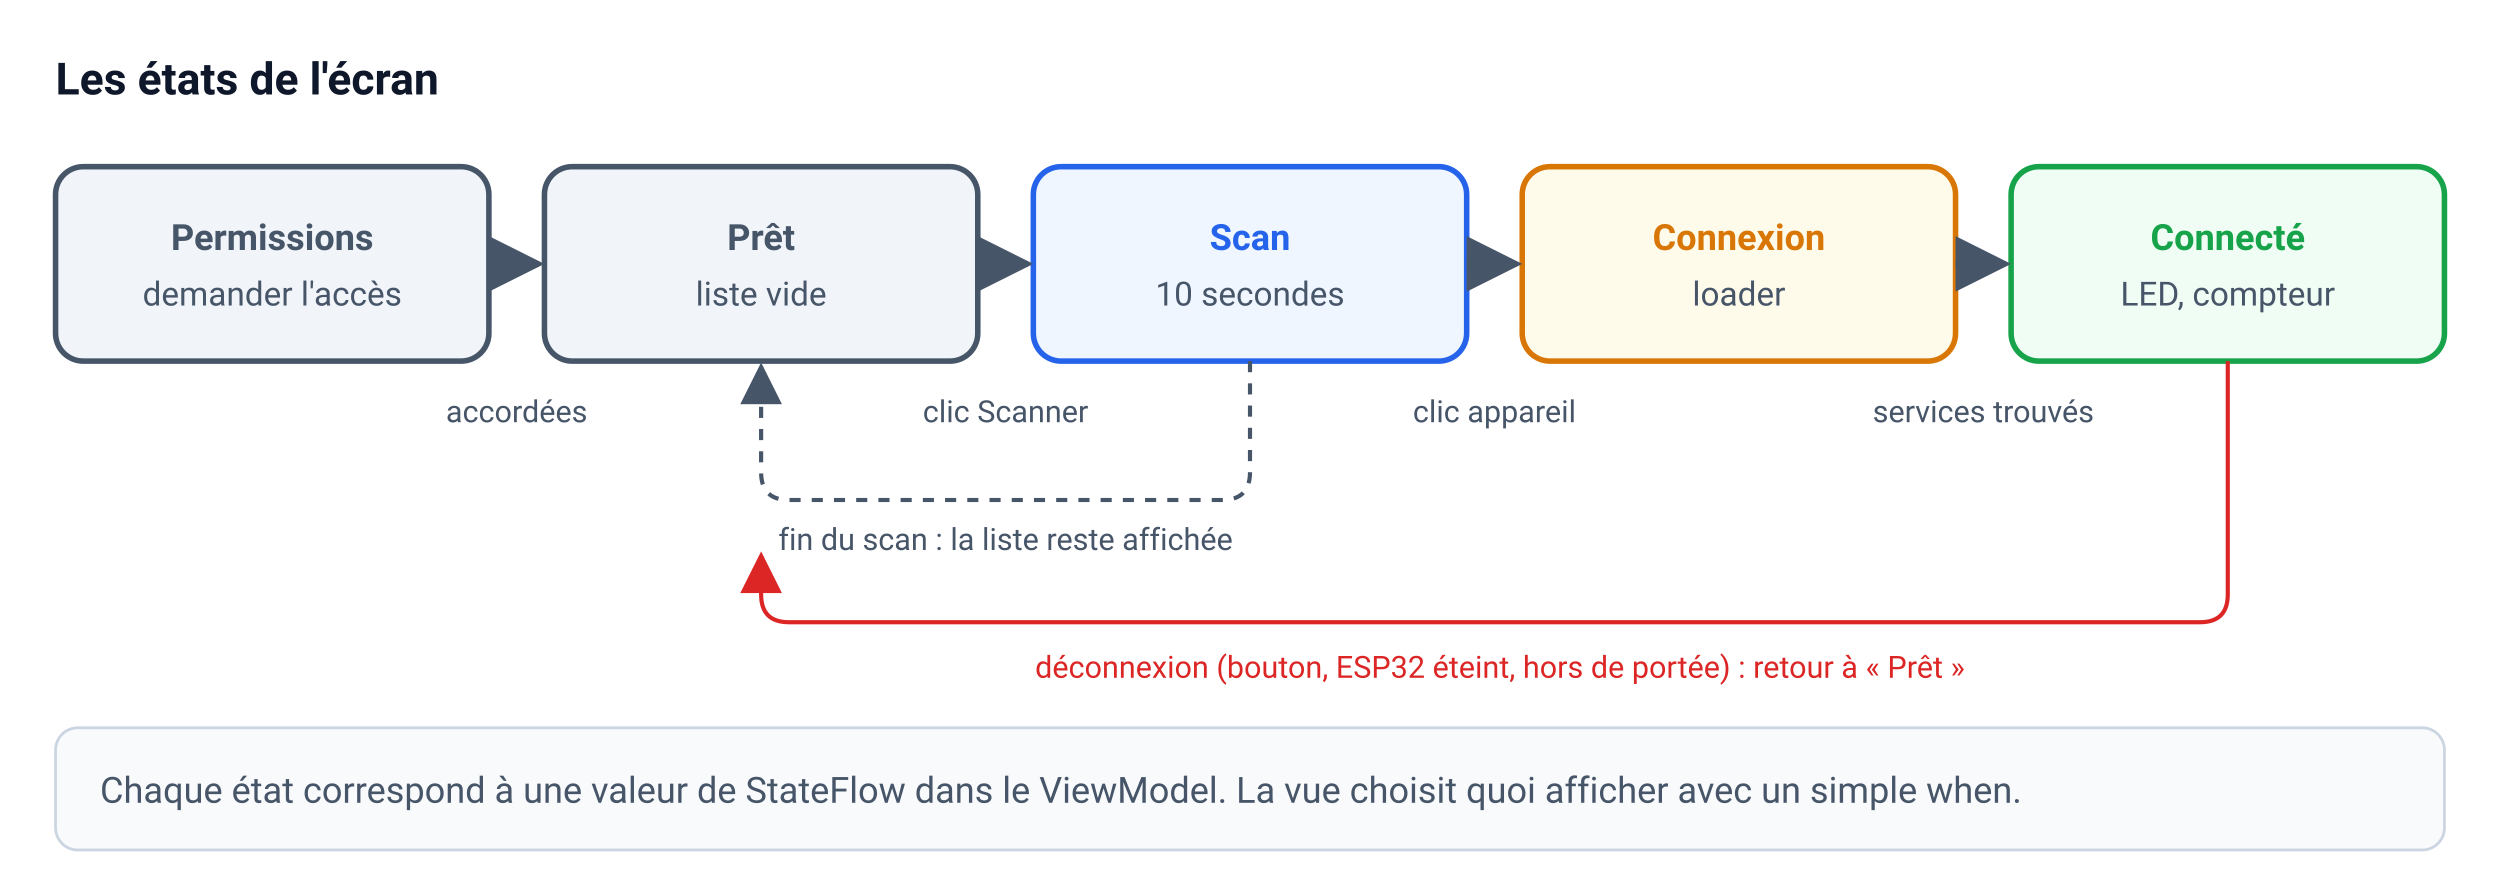
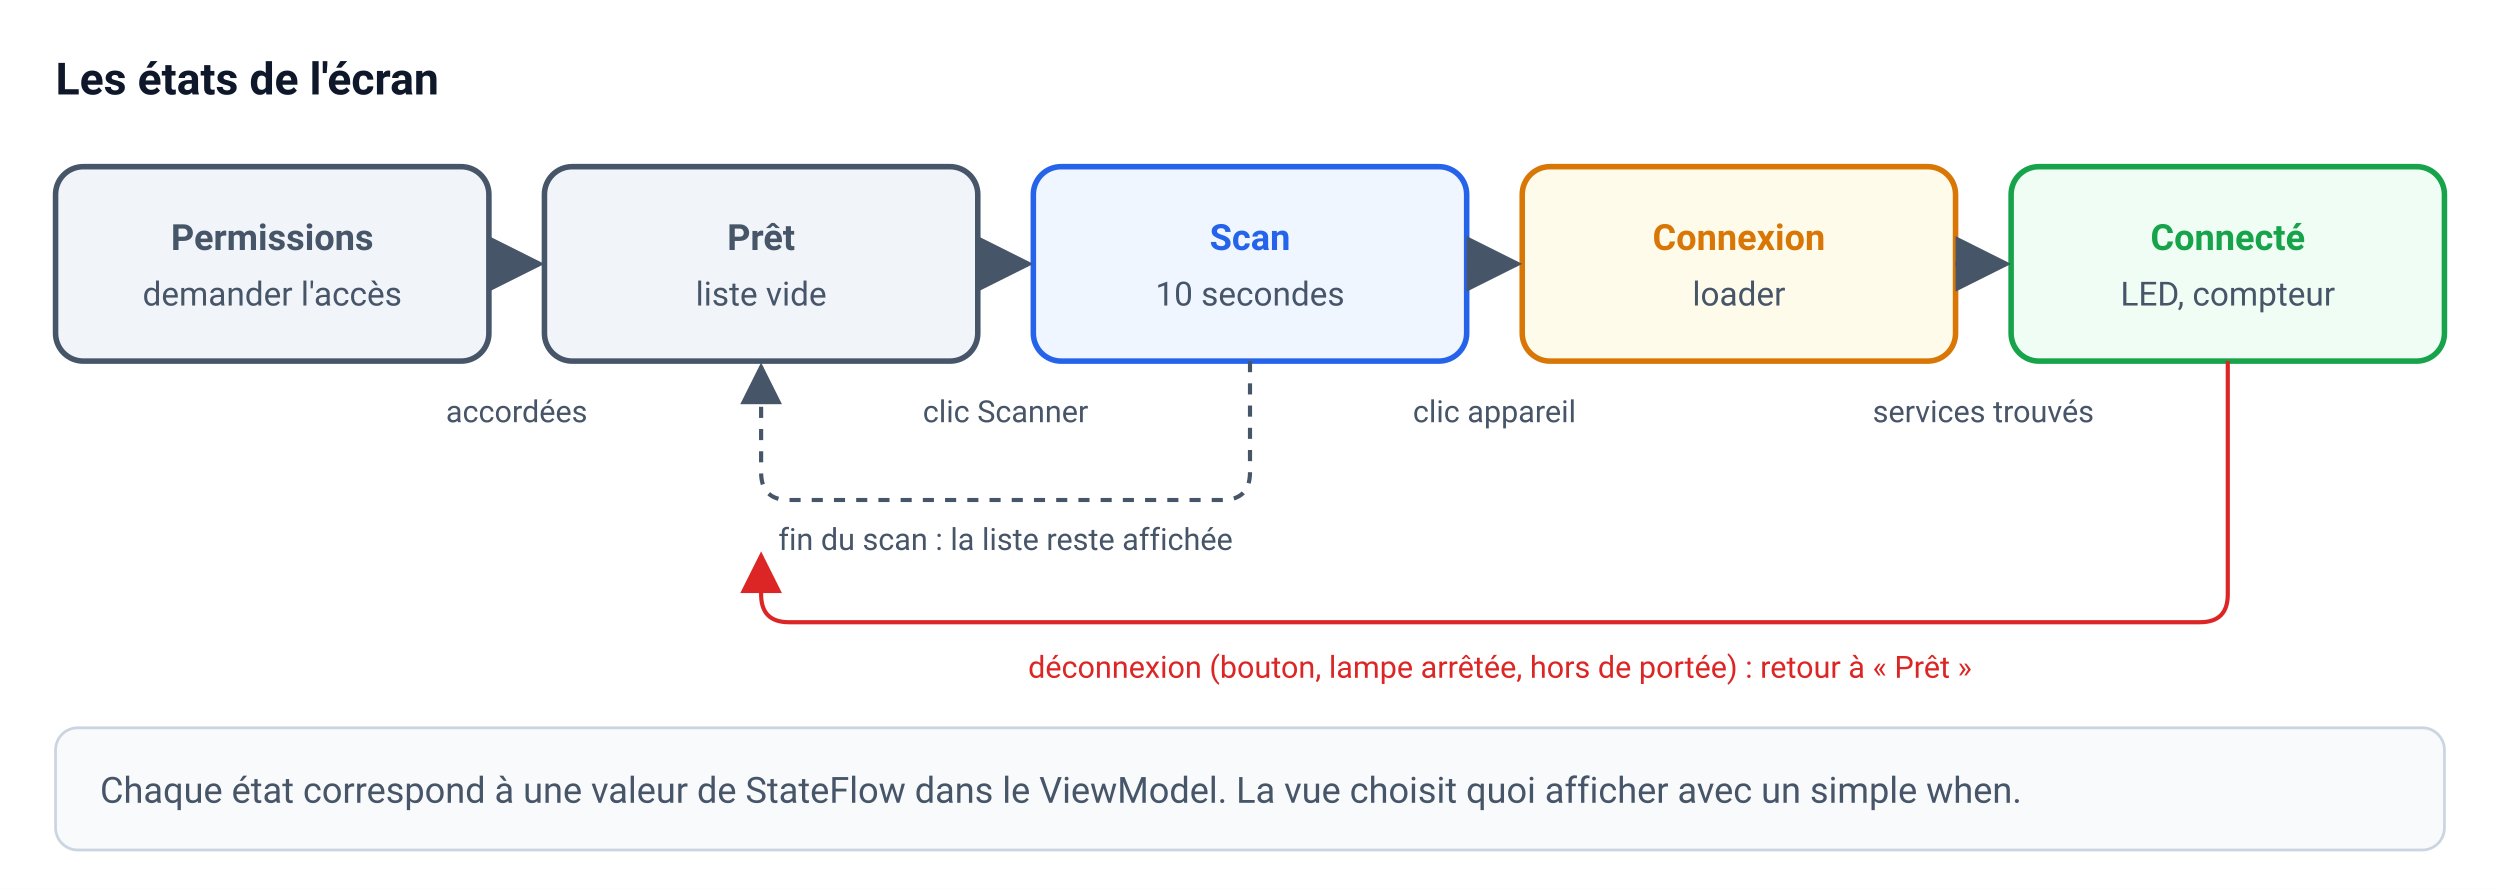
<svg xmlns="http://www.w3.org/2000/svg" style="font-variant-ligatures:none" font-family="system-ui, -apple-system, 'Segoe UI', Roboto, sans-serif" font-size="13" width="900" height="320" viewBox="0 0 900 320">
  <defs>
    <marker id="arrow" markerWidth="10" markerHeight="10" refX="9" refY="5" orient="auto" markerUnits="strokeWidth">
      <path d="M0,0 L10,5 L0,10 z" fill="#475569" />
    </marker>
    <marker id="arrowg" markerWidth="10" markerHeight="10" refX="9" refY="5" orient="auto" markerUnits="strokeWidth">
      <path d="M0,0 L10,5 L0,10 z" fill="#16a34a" />
    </marker>
    <marker id="arrowr" markerWidth="10" markerHeight="10" refX="9" refY="5" orient="auto" markerUnits="strokeWidth">
      <path d="M0,0 L10,5 L0,10 z" fill="#dc2626" />
    </marker>
    <marker id="arrowb" markerWidth="10" markerHeight="10" refX="9" refY="5" orient="auto" markerUnits="strokeWidth">
      <path d="M0,0 L10,5 L0,10 z" fill="#2563eb" />
    </marker>
  </defs>
  <rect width="900" height="320" fill="#ffffff" />
  <text x="20" y="34" font-weight="600" font-size="16" fill="#0f172a">Les états de l'écran</text>
  <rect x="20" y="60" width="156" height="70" rx="10" fill="#f1f5f9" stroke="#475569" stroke-width="2" />
  <text x="98" y="90" text-anchor="middle" font-weight="600" fill="#475569">Permissions</text>
  <text x="98" y="110" text-anchor="middle" font-size="12" fill="#475569">demander l'accès</text>
  <rect x="196" y="60" width="156" height="70" rx="10" fill="#f1f5f9" stroke="#475569" stroke-width="2" />
  <text x="274" y="90" text-anchor="middle" font-weight="600" fill="#475569">Prêt</text>
  <text x="274" y="110" text-anchor="middle" font-size="12" fill="#475569">liste vide</text>
  <rect x="372" y="60" width="156" height="70" rx="10" fill="#eff6ff" stroke="#2563eb" stroke-width="2" />
  <text x="450" y="90" text-anchor="middle" font-weight="600" fill="#2563eb">Scan</text>
  <text x="450" y="110" text-anchor="middle" font-size="12" fill="#475569">10 secondes</text>
  <rect x="548" y="60" width="156" height="70" rx="10" fill="#fffbeb" stroke="#d97706" stroke-width="2" />
  <text x="626" y="90" text-anchor="middle" font-weight="600" fill="#d97706">Connexion</text>
  <text x="626" y="110" text-anchor="middle" font-size="12" fill="#475569">loader</text>
  <rect x="724" y="60" width="156" height="70" rx="10" fill="#f0fdf4" stroke="#16a34a" stroke-width="2" />
  <text x="802" y="90" text-anchor="middle" font-weight="600" fill="#16a34a">Connecté</text>
  <text x="802" y="110" text-anchor="middle" font-size="12" fill="#475569">LED, compteur</text>
  <line x1="176" y1="95" x2="194" y2="95" stroke="#475569" stroke-width="2" marker-end="url(#arrow)" />
  <text x="186" y="152" text-anchor="middle" font-size="11" fill="#475569">accordées</text>
  <line x1="352" y1="95" x2="370" y2="95" stroke="#475569" stroke-width="2" marker-end="url(#arrow)" />
  <text x="362" y="152" text-anchor="middle" font-size="11" fill="#475569">clic Scanner</text>
  <line x1="528" y1="95" x2="546" y2="95" stroke="#475569" stroke-width="2" marker-end="url(#arrow)" />
  <text x="538" y="152" text-anchor="middle" font-size="11" fill="#475569">clic appareil</text>
  <line x1="704" y1="95" x2="722" y2="95" stroke="#475569" stroke-width="2" marker-end="url(#arrow)" />
  <text x="714" y="152" text-anchor="middle" font-size="11" fill="#475569">services trouvés</text>
  <path d="M450 130 V170 Q450 180 440 180 H284 Q274 180 274 170 V132" fill="none" stroke="#475569" stroke-width="1.5" stroke-dasharray="4 4" marker-end="url(#arrow)" />
  <text x="362" y="198" text-anchor="middle" font-size="11" fill="#475569">fin du scan : la liste reste affichée</text>
  <path d="M802 130 V214 Q802 224 792 224 H284 Q274 224 274 214 V200" fill="none" stroke="#dc2626" stroke-width="1.5" marker-end="url(#arrowr)" />
-   <text x="540" y="244" text-anchor="middle" font-size="11" fill="#dc2626">déconnexion (bouton, ESP32 éteint, hors de portée) : retour à « Prêt »</text>
+   <text x="540" y="244" text-anchor="middle" font-size="11" fill="#dc2626">déconnexion (bouton, lampe arrêtée, hors de portée) : retour à « Prêt »</text>
  <rect x="20" y="262" width="860" height="44" rx="8" fill="#f8fafc" stroke="#cbd5e1" />
  <text x="36" y="289" fill="#475569">Chaque état correspond à une valeur de StateFlow dans le ViewModel. La vue choisit quoi afficher avec un simple when.</text>
</svg>
